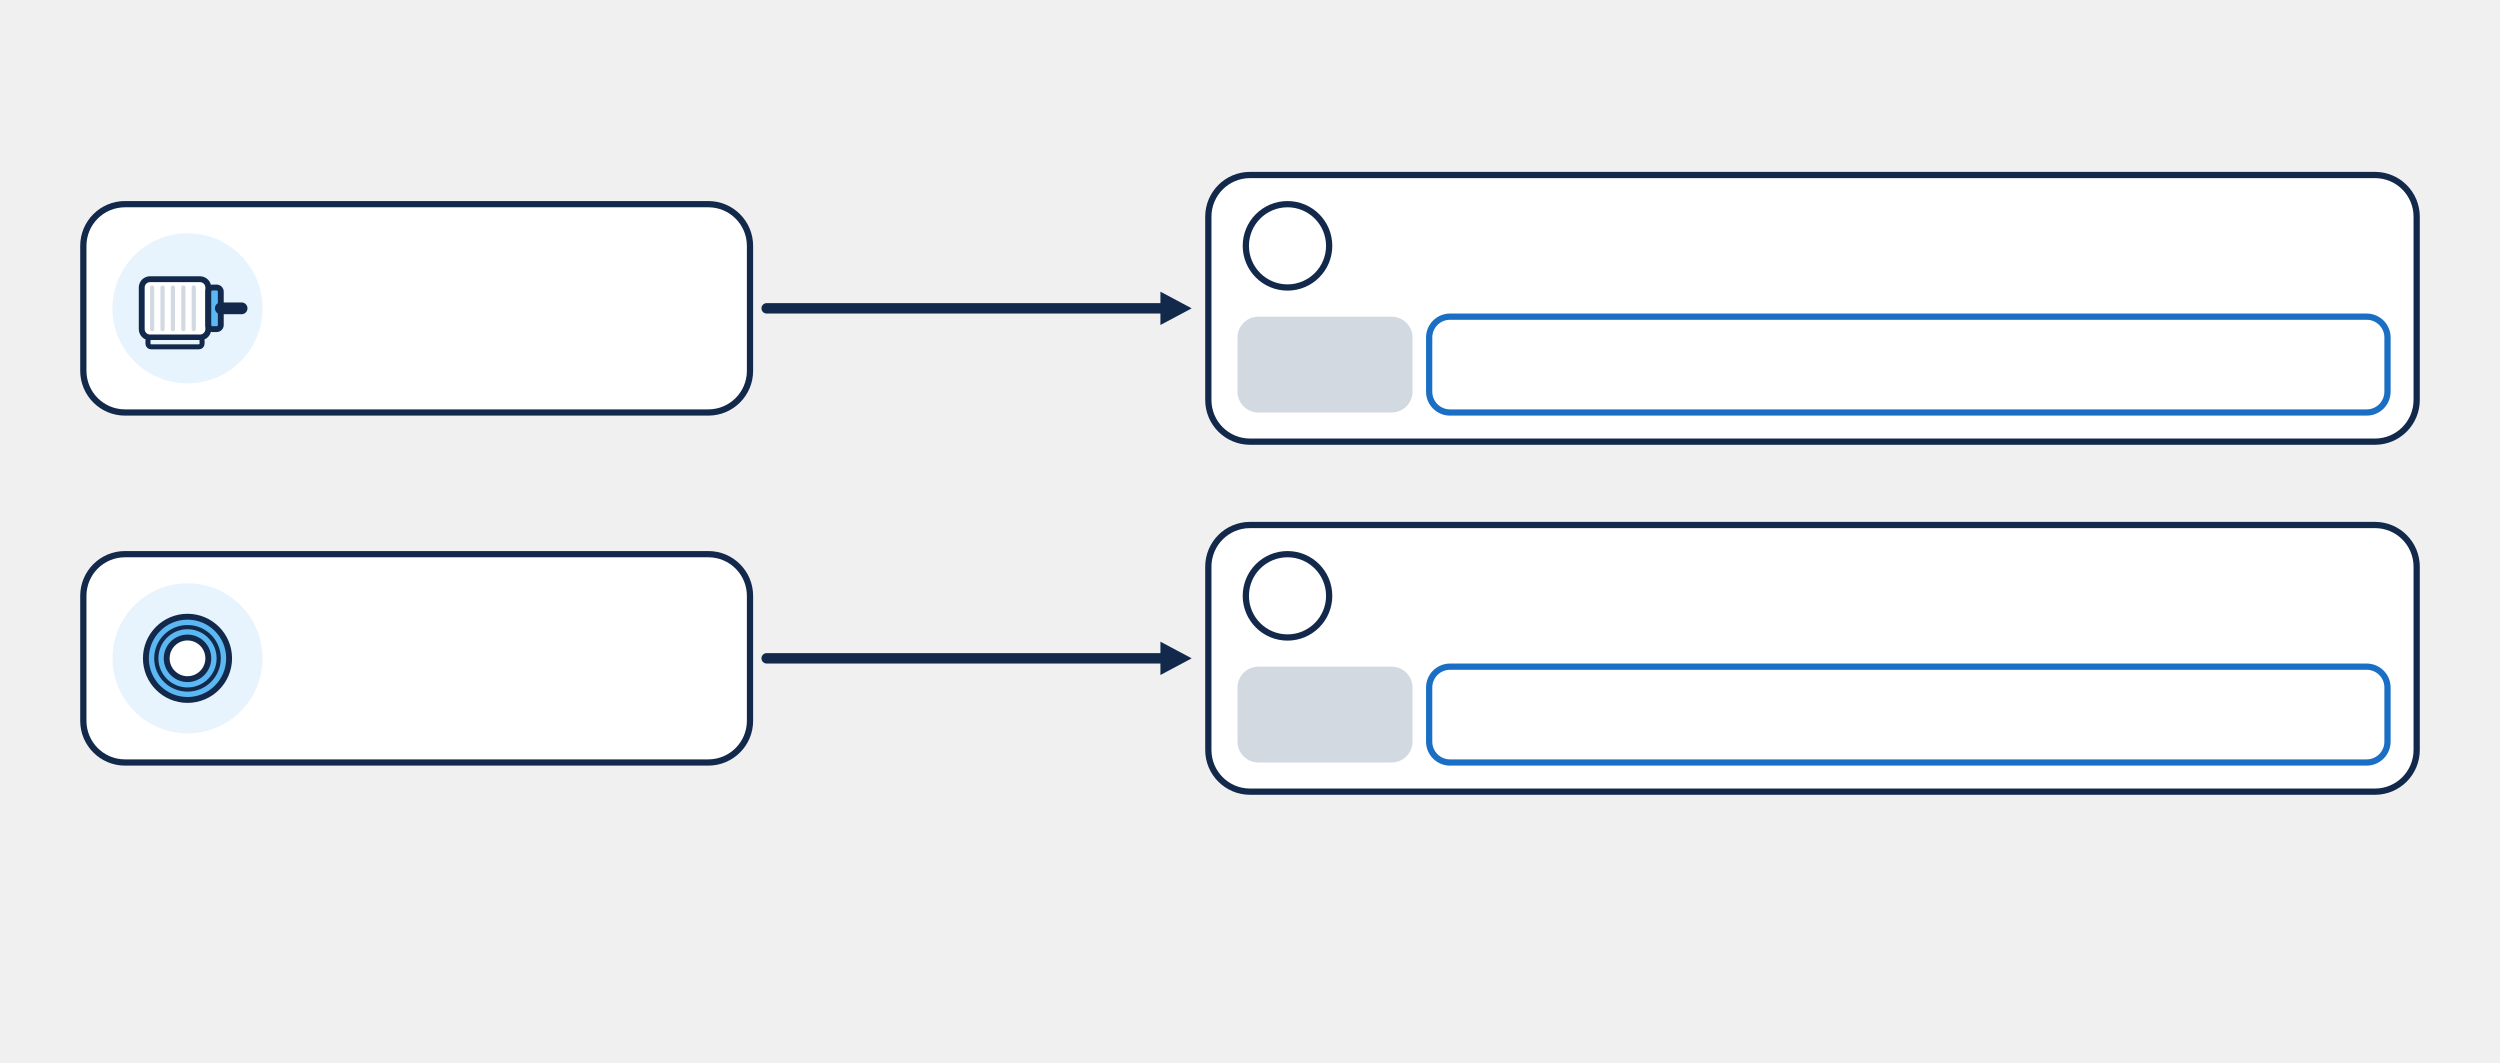
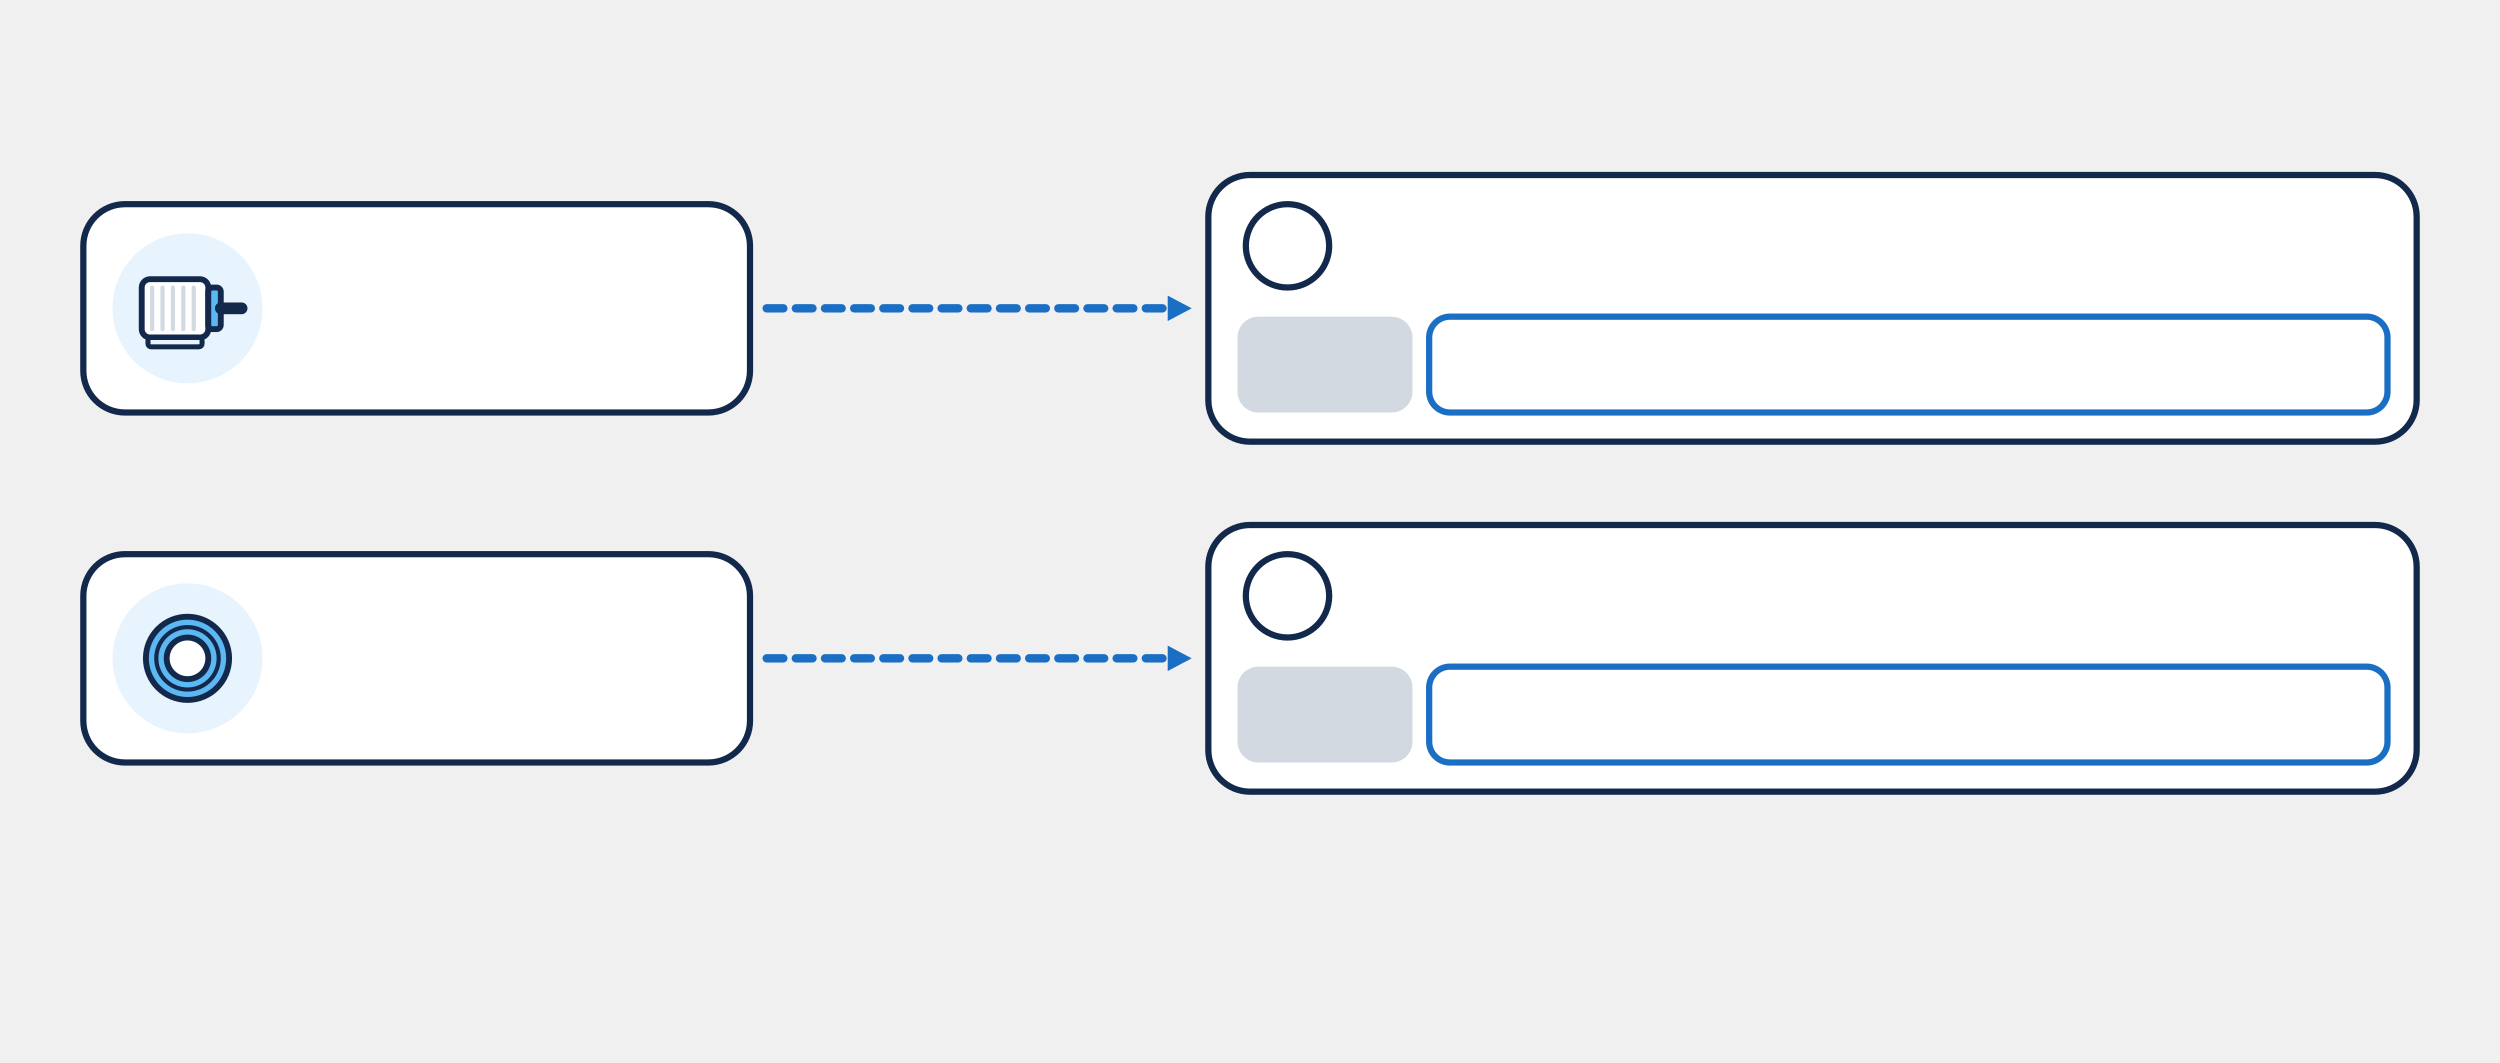
<svg xmlns="http://www.w3.org/2000/svg" viewBox="0 0 1200 510" width="1200" height="510">
  <g transform="translate(0 84)">
    <rect x="40.0" y="14.0" width="320" height="100" rx="20" ry="20" fill="#FFFFFF" stroke="#13294B" stroke-width="3" stroke-linecap="round" stroke-linejoin="round" />
    <circle cx="90.0" cy="64" r="36.0" fill="#E7F3FD" stroke="none" stroke-width="0" stroke-linecap="round" stroke-linejoin="round" />
    <g transform="translate(90.0 64) scale(0.4993548)">
      <rect x="-44" y="-28" width="64" height="56" rx="8" ry="8" fill="#FFFFFF" stroke="#13294B" stroke-width="5.65" stroke-linecap="round" stroke-linejoin="round" />
      <line x1="-34" y1="-20" x2="-34" y2="20" stroke="#D3D9E1" stroke-width="4.04" fill="none" stroke-linecap="round" stroke-linejoin="round" />
      <line x1="-24" y1="-20" x2="-24" y2="20" stroke="#D3D9E1" stroke-width="4.04" fill="none" stroke-linecap="round" stroke-linejoin="round" />
      <line x1="-14" y1="-20" x2="-14" y2="20" stroke="#D3D9E1" stroke-width="4.04" fill="none" stroke-linecap="round" stroke-linejoin="round" />
      <line x1="-4" y1="-20" x2="-4" y2="20" stroke="#D3D9E1" stroke-width="4.04" fill="none" stroke-linecap="round" stroke-linejoin="round" />
      <line x1="6" y1="-20" x2="6" y2="20" stroke="#D3D9E1" stroke-width="4.04" fill="none" stroke-linecap="round" stroke-linejoin="round" />
      <rect x="20" y="-20" width="12" height="40" rx="4" ry="4" fill="#5CB8F2" stroke="#13294B" stroke-width="5.65" stroke-linecap="round" stroke-linejoin="round" />
      <line x1="32" y1="0" x2="52" y2="0" stroke="#13294B" stroke-width="11.30" fill="none" stroke-linecap="round" stroke-linejoin="round" />
      <rect x="-38" y="28" width="52" height="9" rx="3" ry="3" fill="#E7F3FD" stroke="#13294B" stroke-width="4.84" stroke-linecap="round" stroke-linejoin="round" />
    </g>
    <rect x="580.0" y="0" width="580" height="128" rx="20" ry="20" fill="#FFFFFF" stroke="#13294B" stroke-width="3" stroke-linecap="round" stroke-linejoin="round" />
    <circle cx="618.0" cy="34" r="20" fill="#FFFFFF" stroke="#13294B" stroke-width="3" stroke-linecap="round" stroke-linejoin="round" />
    <rect x="594.0" y="68" width="84" height="46" rx="10" ry="10" fill="#D3D9E1" stroke="none" stroke-width="0" stroke-linecap="round" stroke-linejoin="round" />
    <rect x="686.0" y="68" width="460" height="46" rx="10" ry="10" fill="#FFFFFF" stroke="#1A6FC4" stroke-width="3" stroke-linecap="round" stroke-linejoin="round" />
-     <path d="M 368.0,64.0 L 560.1,64.0" stroke="#13294B" stroke-width="5" fill="none" stroke-linecap="round" stroke-linejoin="round" />
-     <polygon points="572.0,64.0 557.0,72.0 557.0,56.0" fill="#13294B" stroke="none" stroke-width="0" stroke-linecap="round" stroke-linejoin="round" />
+     <line x1="368.0" y1="64.0" x2="376.0" y2="64.0" stroke="#1A6FC4" stroke-width="4" fill="none" stroke-linecap="round" stroke-linejoin="round" />
+     <line x1="382.0" y1="64.0" x2="390.0" y2="64.0" stroke="#1A6FC4" stroke-width="4" fill="none" stroke-linecap="round" stroke-linejoin="round" />
+     <line x1="396.0" y1="64.0" x2="404.0" y2="64.0" stroke="#1A6FC4" stroke-width="4" fill="none" stroke-linecap="round" stroke-linejoin="round" />
+     <line x1="410.0" y1="64.0" x2="418.0" y2="64.0" stroke="#1A6FC4" stroke-width="4" fill="none" stroke-linecap="round" stroke-linejoin="round" />
+     <line x1="424.0" y1="64.0" x2="432.0" y2="64.0" stroke="#1A6FC4" stroke-width="4" fill="none" stroke-linecap="round" stroke-linejoin="round" />
+     <line x1="438.0" y1="64.0" x2="446.0" y2="64.0" stroke="#1A6FC4" stroke-width="4" fill="none" stroke-linecap="round" stroke-linejoin="round" />
+     <line x1="452.0" y1="64.0" x2="460.0" y2="64.0" stroke="#1A6FC4" stroke-width="4" fill="none" stroke-linecap="round" stroke-linejoin="round" />
+     <line x1="466.0" y1="64.0" x2="474.0" y2="64.0" stroke="#1A6FC4" stroke-width="4" fill="none" stroke-linecap="round" stroke-linejoin="round" />
+     <line x1="480.0" y1="64.0" x2="488.0" y2="64.0" stroke="#1A6FC4" stroke-width="4" fill="none" stroke-linecap="round" stroke-linejoin="round" />
+     <line x1="494.0" y1="64.0" x2="502.0" y2="64.0" stroke="#1A6FC4" stroke-width="4" fill="none" stroke-linecap="round" stroke-linejoin="round" />
+     <line x1="508.0" y1="64.0" x2="516.0" y2="64.0" stroke="#1A6FC4" stroke-width="4" fill="none" stroke-linecap="round" stroke-linejoin="round" />
+     <line x1="522.0" y1="64.0" x2="530.0" y2="64.0" stroke="#1A6FC4" stroke-width="4" fill="none" stroke-linecap="round" stroke-linejoin="round" />
+     <line x1="536.0" y1="64.0" x2="544.0" y2="64.0" stroke="#1A6FC4" stroke-width="4" fill="none" stroke-linecap="round" stroke-linejoin="round" />
+     <line x1="550.0" y1="64.0" x2="558.0" y2="64.0" stroke="#1A6FC4" stroke-width="4" fill="none" stroke-linecap="round" stroke-linejoin="round" />
+     <polygon points="572.0,64.0 560.5,70.1 560.5,57.9" fill="#1A6FC4" stroke="none" stroke-width="0" stroke-linecap="round" stroke-linejoin="round" />
    <rect x="40.0" y="182.0" width="320" height="100" rx="20" ry="20" fill="#FFFFFF" stroke="#13294B" stroke-width="3" stroke-linecap="round" stroke-linejoin="round" />
    <circle cx="90.0" cy="232" r="36.0" fill="#E7F3FD" stroke="none" stroke-width="0" stroke-linecap="round" stroke-linejoin="round" />
    <g transform="translate(90.0 232) scale(0.4993548)">
      <circle cx="0" cy="0" r="40" fill="#5CB8F2" stroke="#13294B" stroke-width="5.65" stroke-linecap="round" stroke-linejoin="round" />
      <circle cx="0" cy="0" r="30" fill="none" stroke="#13294B" stroke-width="4.04" stroke-linecap="round" stroke-linejoin="round" />
      <circle cx="0" cy="0" r="20" fill="#FFFFFF" stroke="#13294B" stroke-width="5.65" stroke-linecap="round" stroke-linejoin="round" />
    </g>
    <rect x="580.0" y="168" width="580" height="128" rx="20" ry="20" fill="#FFFFFF" stroke="#13294B" stroke-width="3" stroke-linecap="round" stroke-linejoin="round" />
    <circle cx="618.0" cy="202" r="20" fill="#FFFFFF" stroke="#13294B" stroke-width="3" stroke-linecap="round" stroke-linejoin="round" />
    <rect x="594.0" y="236" width="84" height="46" rx="10" ry="10" fill="#D3D9E1" stroke="none" stroke-width="0" stroke-linecap="round" stroke-linejoin="round" />
    <rect x="686.0" y="236" width="460" height="46" rx="10" ry="10" fill="#FFFFFF" stroke="#1A6FC4" stroke-width="3" stroke-linecap="round" stroke-linejoin="round" />
-     <path d="M 368.0,232.0 L 560.1,232.0" stroke="#13294B" stroke-width="5" fill="none" stroke-linecap="round" stroke-linejoin="round" />
-     <polygon points="572.0,232.0 557.0,240.0 557.0,224.0" fill="#13294B" stroke="none" stroke-width="0" stroke-linecap="round" stroke-linejoin="round" />
+     <line x1="368.0" y1="232.0" x2="376.0" y2="232.0" stroke="#1A6FC4" stroke-width="4" fill="none" stroke-linecap="round" stroke-linejoin="round" />
+     <line x1="382.0" y1="232.0" x2="390.0" y2="232.0" stroke="#1A6FC4" stroke-width="4" fill="none" stroke-linecap="round" stroke-linejoin="round" />
+     <line x1="396.0" y1="232.0" x2="404.0" y2="232.0" stroke="#1A6FC4" stroke-width="4" fill="none" stroke-linecap="round" stroke-linejoin="round" />
+     <line x1="410.0" y1="232.0" x2="418.0" y2="232.0" stroke="#1A6FC4" stroke-width="4" fill="none" stroke-linecap="round" stroke-linejoin="round" />
+     <line x1="424.0" y1="232.0" x2="432.0" y2="232.0" stroke="#1A6FC4" stroke-width="4" fill="none" stroke-linecap="round" stroke-linejoin="round" />
+     <line x1="438.0" y1="232.0" x2="446.0" y2="232.0" stroke="#1A6FC4" stroke-width="4" fill="none" stroke-linecap="round" stroke-linejoin="round" />
+     <line x1="452.0" y1="232.0" x2="460.0" y2="232.0" stroke="#1A6FC4" stroke-width="4" fill="none" stroke-linecap="round" stroke-linejoin="round" />
+     <line x1="466.0" y1="232.0" x2="474.0" y2="232.0" stroke="#1A6FC4" stroke-width="4" fill="none" stroke-linecap="round" stroke-linejoin="round" />
+     <line x1="480.0" y1="232.0" x2="488.0" y2="232.0" stroke="#1A6FC4" stroke-width="4" fill="none" stroke-linecap="round" stroke-linejoin="round" />
+     <line x1="494.0" y1="232.0" x2="502.0" y2="232.0" stroke="#1A6FC4" stroke-width="4" fill="none" stroke-linecap="round" stroke-linejoin="round" />
+     <line x1="508.0" y1="232.0" x2="516.0" y2="232.0" stroke="#1A6FC4" stroke-width="4" fill="none" stroke-linecap="round" stroke-linejoin="round" />
+     <line x1="522.0" y1="232.0" x2="530.0" y2="232.0" stroke="#1A6FC4" stroke-width="4" fill="none" stroke-linecap="round" stroke-linejoin="round" />
+     <line x1="536.0" y1="232.0" x2="544.0" y2="232.0" stroke="#1A6FC4" stroke-width="4" fill="none" stroke-linecap="round" stroke-linejoin="round" />
+     <line x1="550.0" y1="232.0" x2="558.0" y2="232.0" stroke="#1A6FC4" stroke-width="4" fill="none" stroke-linecap="round" stroke-linejoin="round" />
+     <polygon points="572.0,232.0 560.5,238.1 560.5,225.9" fill="#1A6FC4" stroke="none" stroke-width="0" stroke-linecap="round" stroke-linejoin="round" />
  </g>
</svg>
